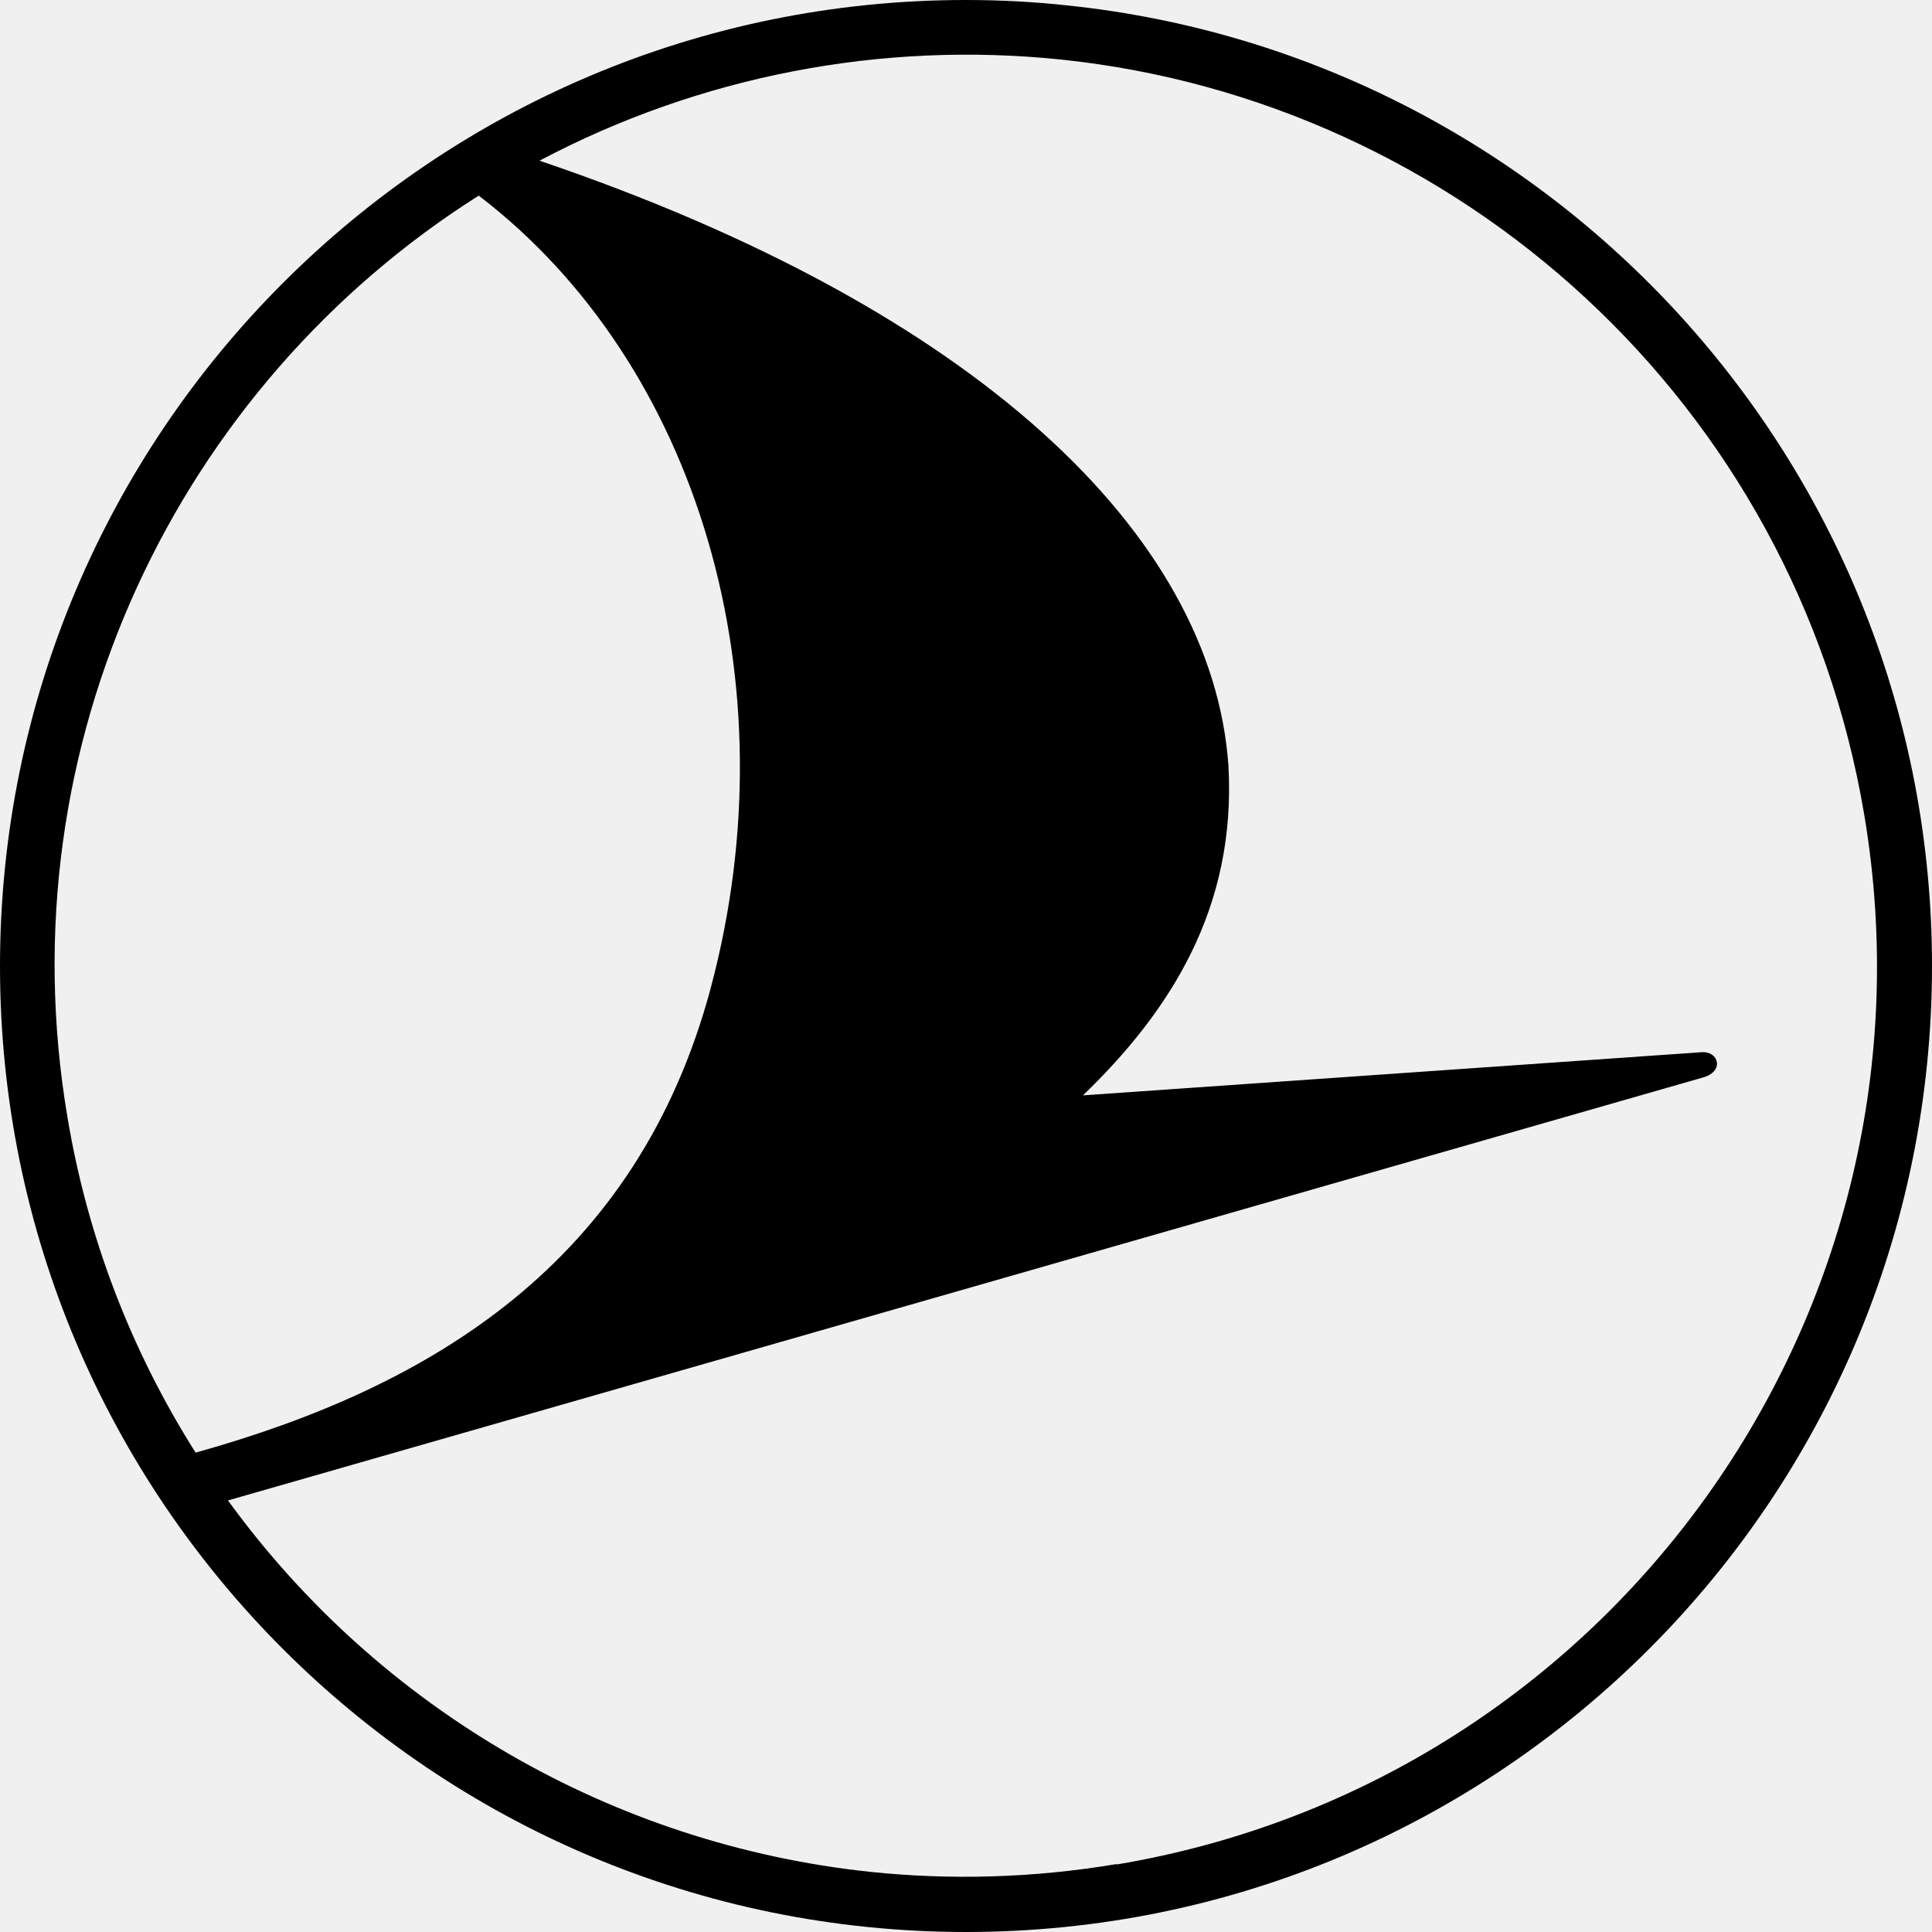
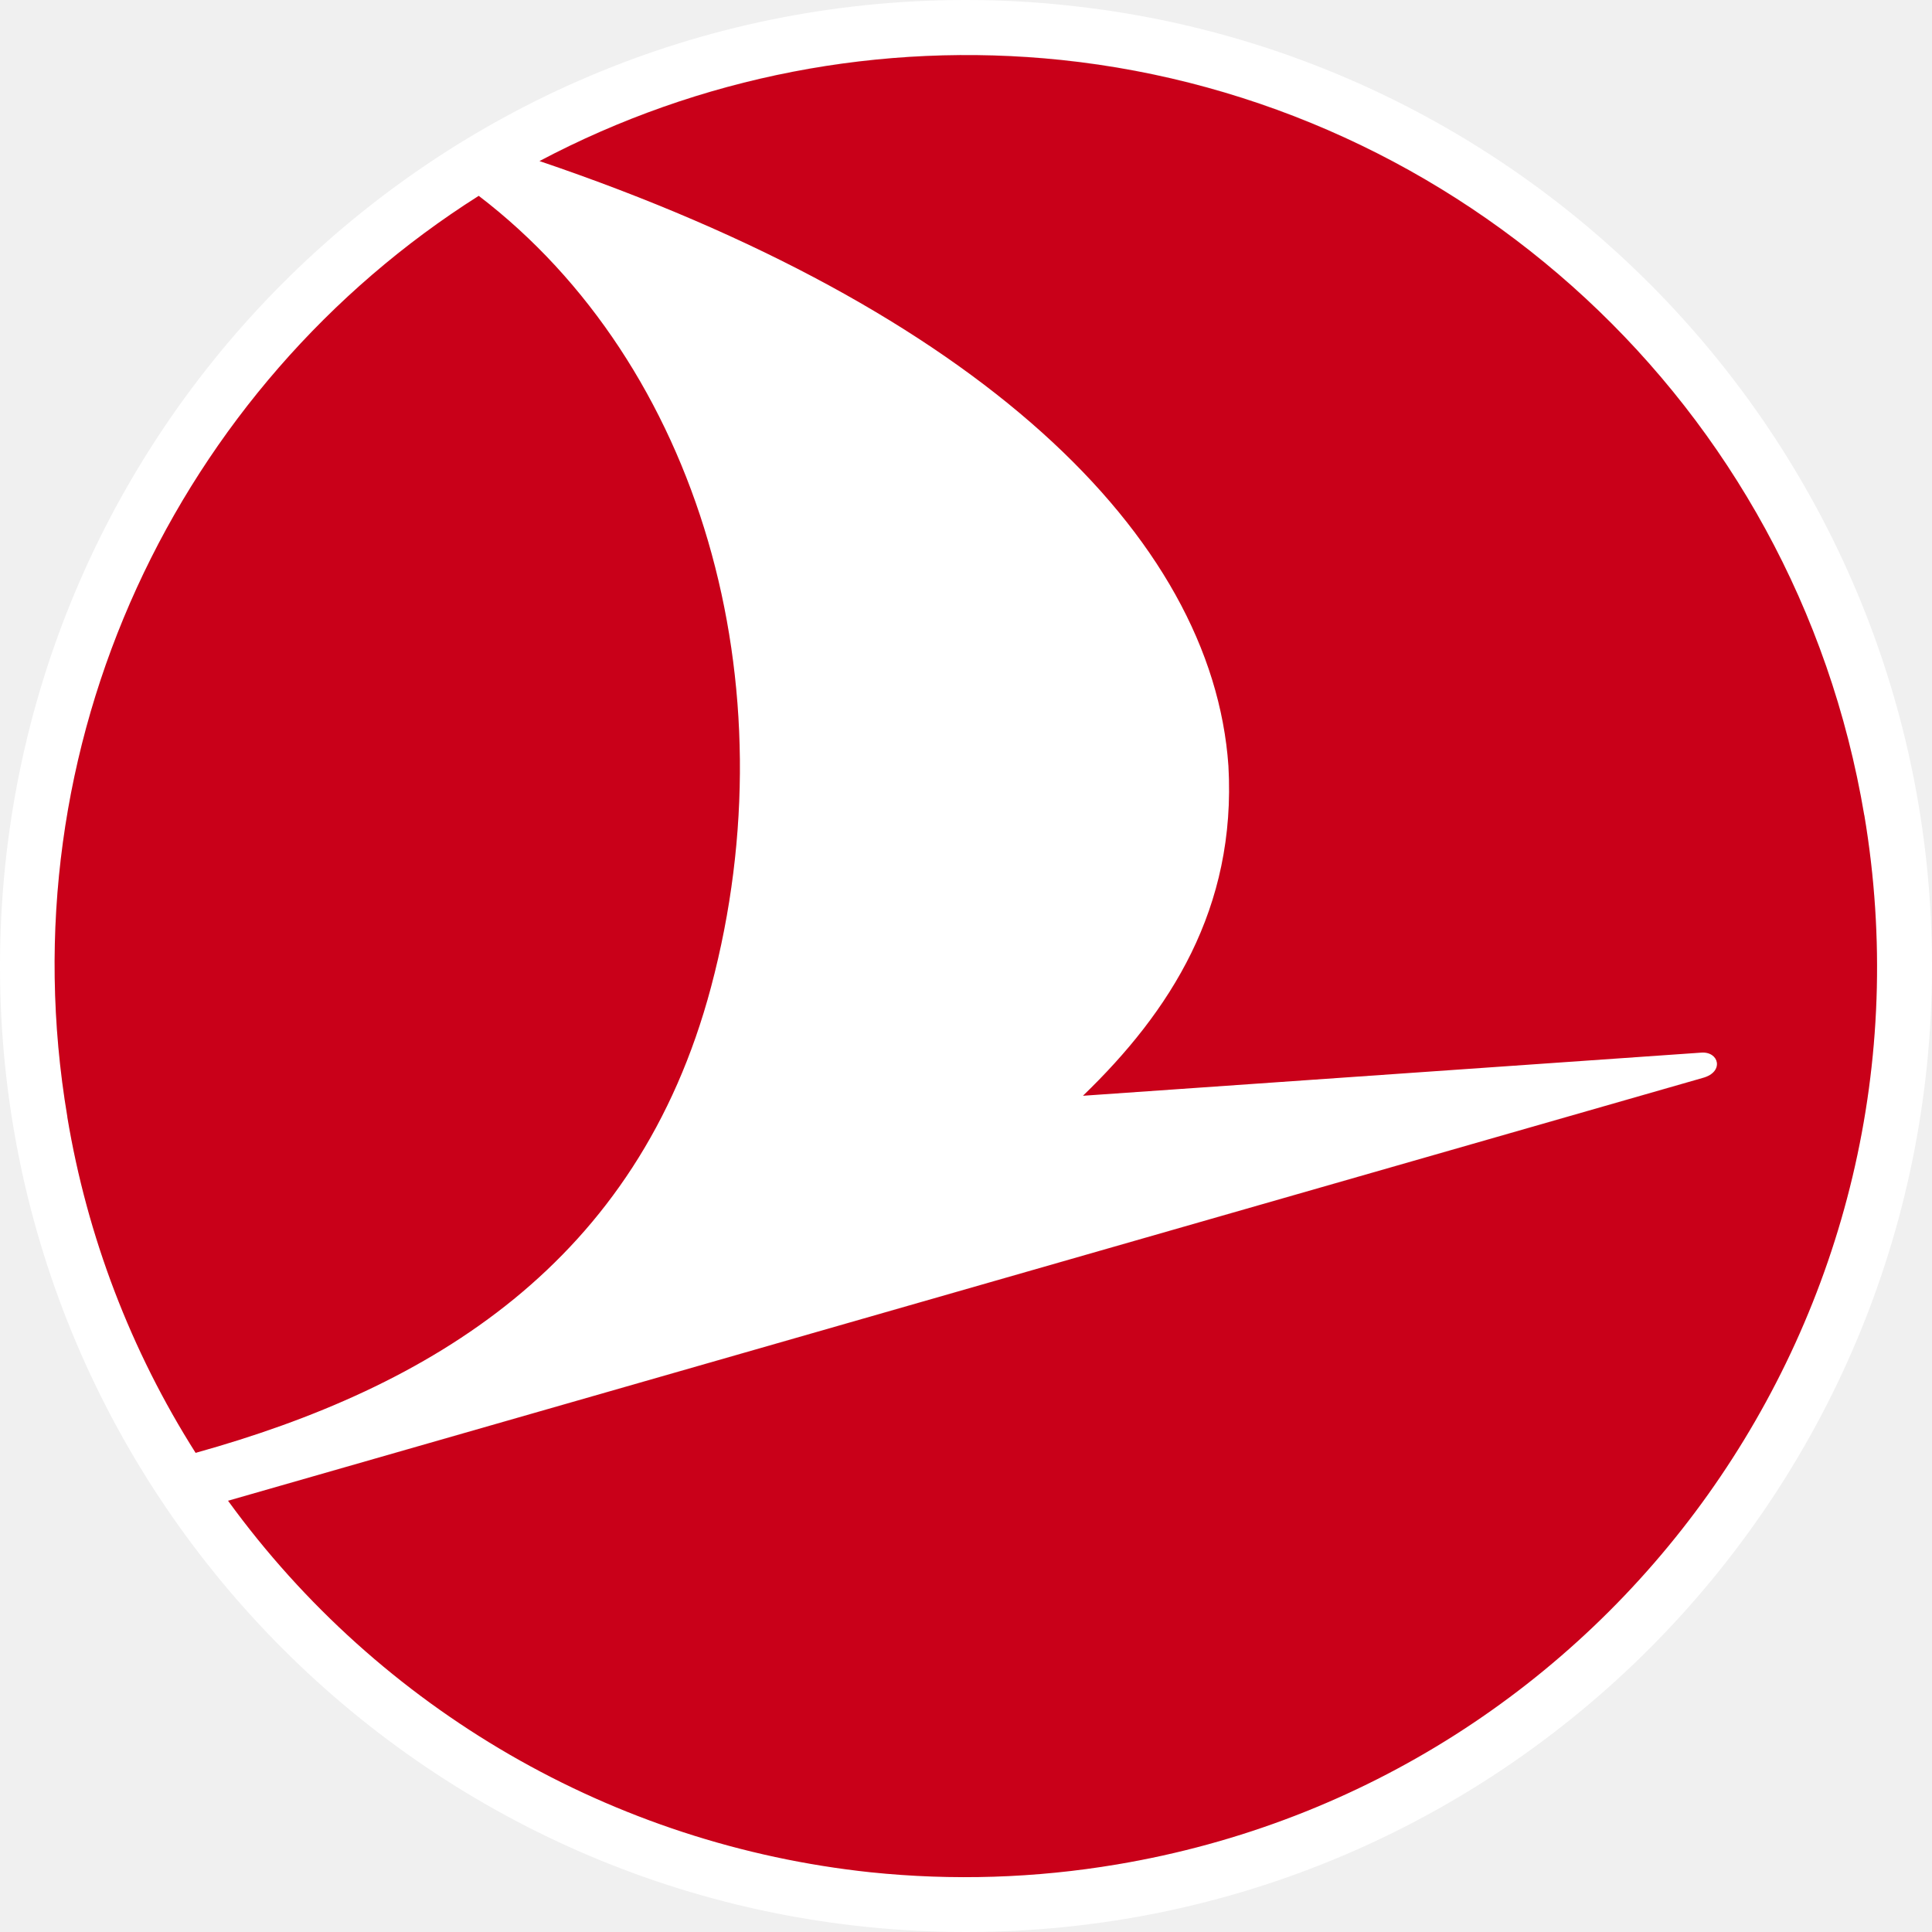
<svg xmlns="http://www.w3.org/2000/svg" role="img" viewBox="0 0 24 24">
-   <path d="M13.255.067C19.29.695 23.998 5.796 24 11.997c0 6.627-5.369 12-11.996 12.003C5.376 24 .002 18.631 0 12.004 0 5.376 5.369.002 11.996 0c.425 0 .844.022 1.259.067zm.618 23.094c6.165-1.035 10.32-6.87 9.286-13.036-.862-5.13-5.044-8.869-9.976-9.385a11.352 11.352 0 0 0-6.481 1.256c5.433 1.844 8.355 4.644 8.558 7.513.1 1.772-.724 3.053-1.807 4.098l7.683-.536c.218-.015.285.238.022.313L2.832 18.639a11.337 11.337 0 0 0 7.98 4.614c.996.104 2.023.077 3.06-.097zm-5.041-10.9C9.837 8.488 8.69 4.528 5.947 2.43 2.212 4.793.057 9.241.837 13.873a11.232 11.232 0 0 0 1.593 4.172c2.922-.814 5.488-2.353 6.402-5.783z" />
+   <path d="M13.255.067C19.29.695 23.998 5.796 24 11.997c0 6.627-5.369 12-11.996 12.003C5.376 24 .002 18.631 0 12.004 0 5.376 5.369.002 11.996 0c.425 0 .844.022 1.259.067zm.618 23.094c6.165-1.035 10.32-6.87 9.286-13.036-.862-5.13-5.044-8.869-9.976-9.385a11.352 11.352 0 0 0-6.481 1.256c5.433 1.844 8.355 4.644 8.558 7.513.1 1.772-.724 3.053-1.807 4.098l7.683-.536c.218-.015.285.238.022.313L2.832 18.639a11.337 11.337 0 0 0 7.98 4.614c.996.104 2.023.077 3.06-.097zm-5.041-10.9C9.837 8.488 8.69 4.528 5.947 2.43 2.212 4.793.057 9.241.837 13.873a11.232 11.232 0 0 0 1.593 4.172c2.922-.814 5.488-2.353 6.402-5.783z" fill="#FFFFFF" />
+   <path d="M23.159 10.125c1.037 6.163-3.12 12.001-9.286 13.036a11.352 11.352 0 0 1-3.06.097 11.342 11.342 0 0 1-7.98-4.615l18.325-5.254c.263-.075.196-.328-.022-.313l-7.683.536c1.083-1.045 1.907-2.326 1.807-4.098-.2-2.87-3.125-5.672-8.558-7.513a11.352 11.352 0 0 1 6.48-1.256c4.933.516 9.115 4.254 9.977 9.385zM.836 13.875a11.232 11.232 0 0 0 1.594 4.173c2.922-.814 5.488-2.353 6.402-5.784C9.837 8.49 8.69 4.53 5.947 2.433 2.212 4.796.057 9.243.837 13.875Z" fill="#C90019" />
</svg>
